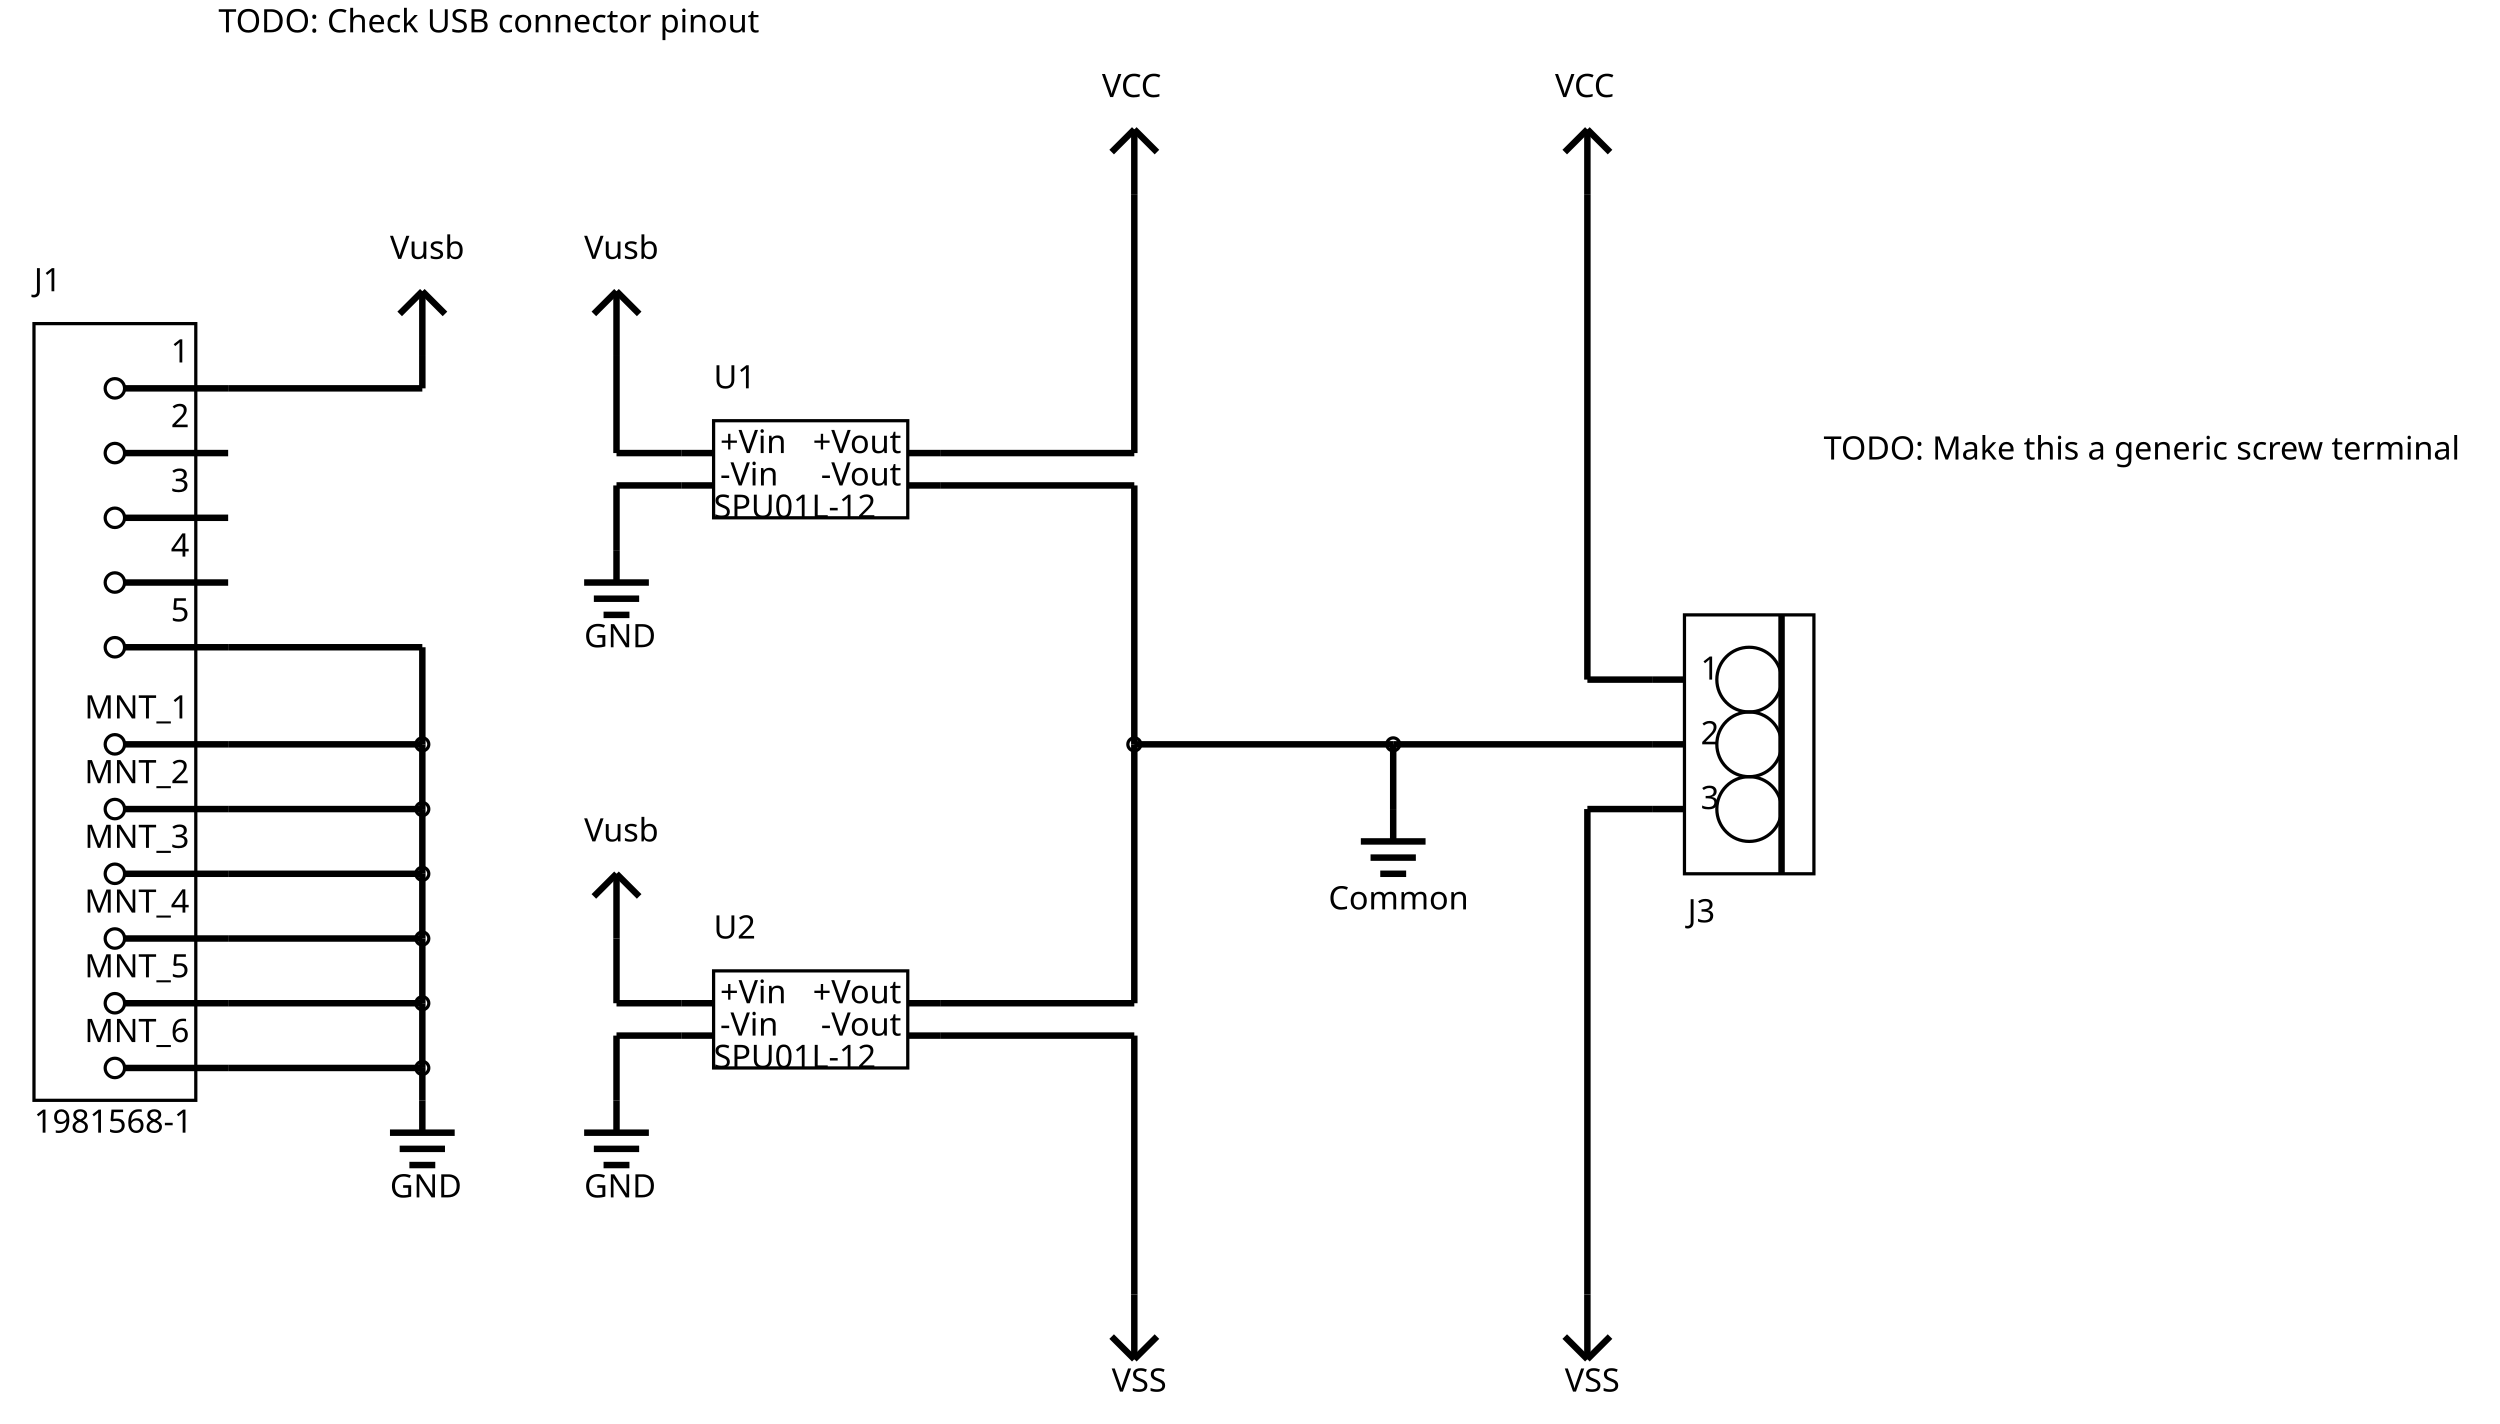
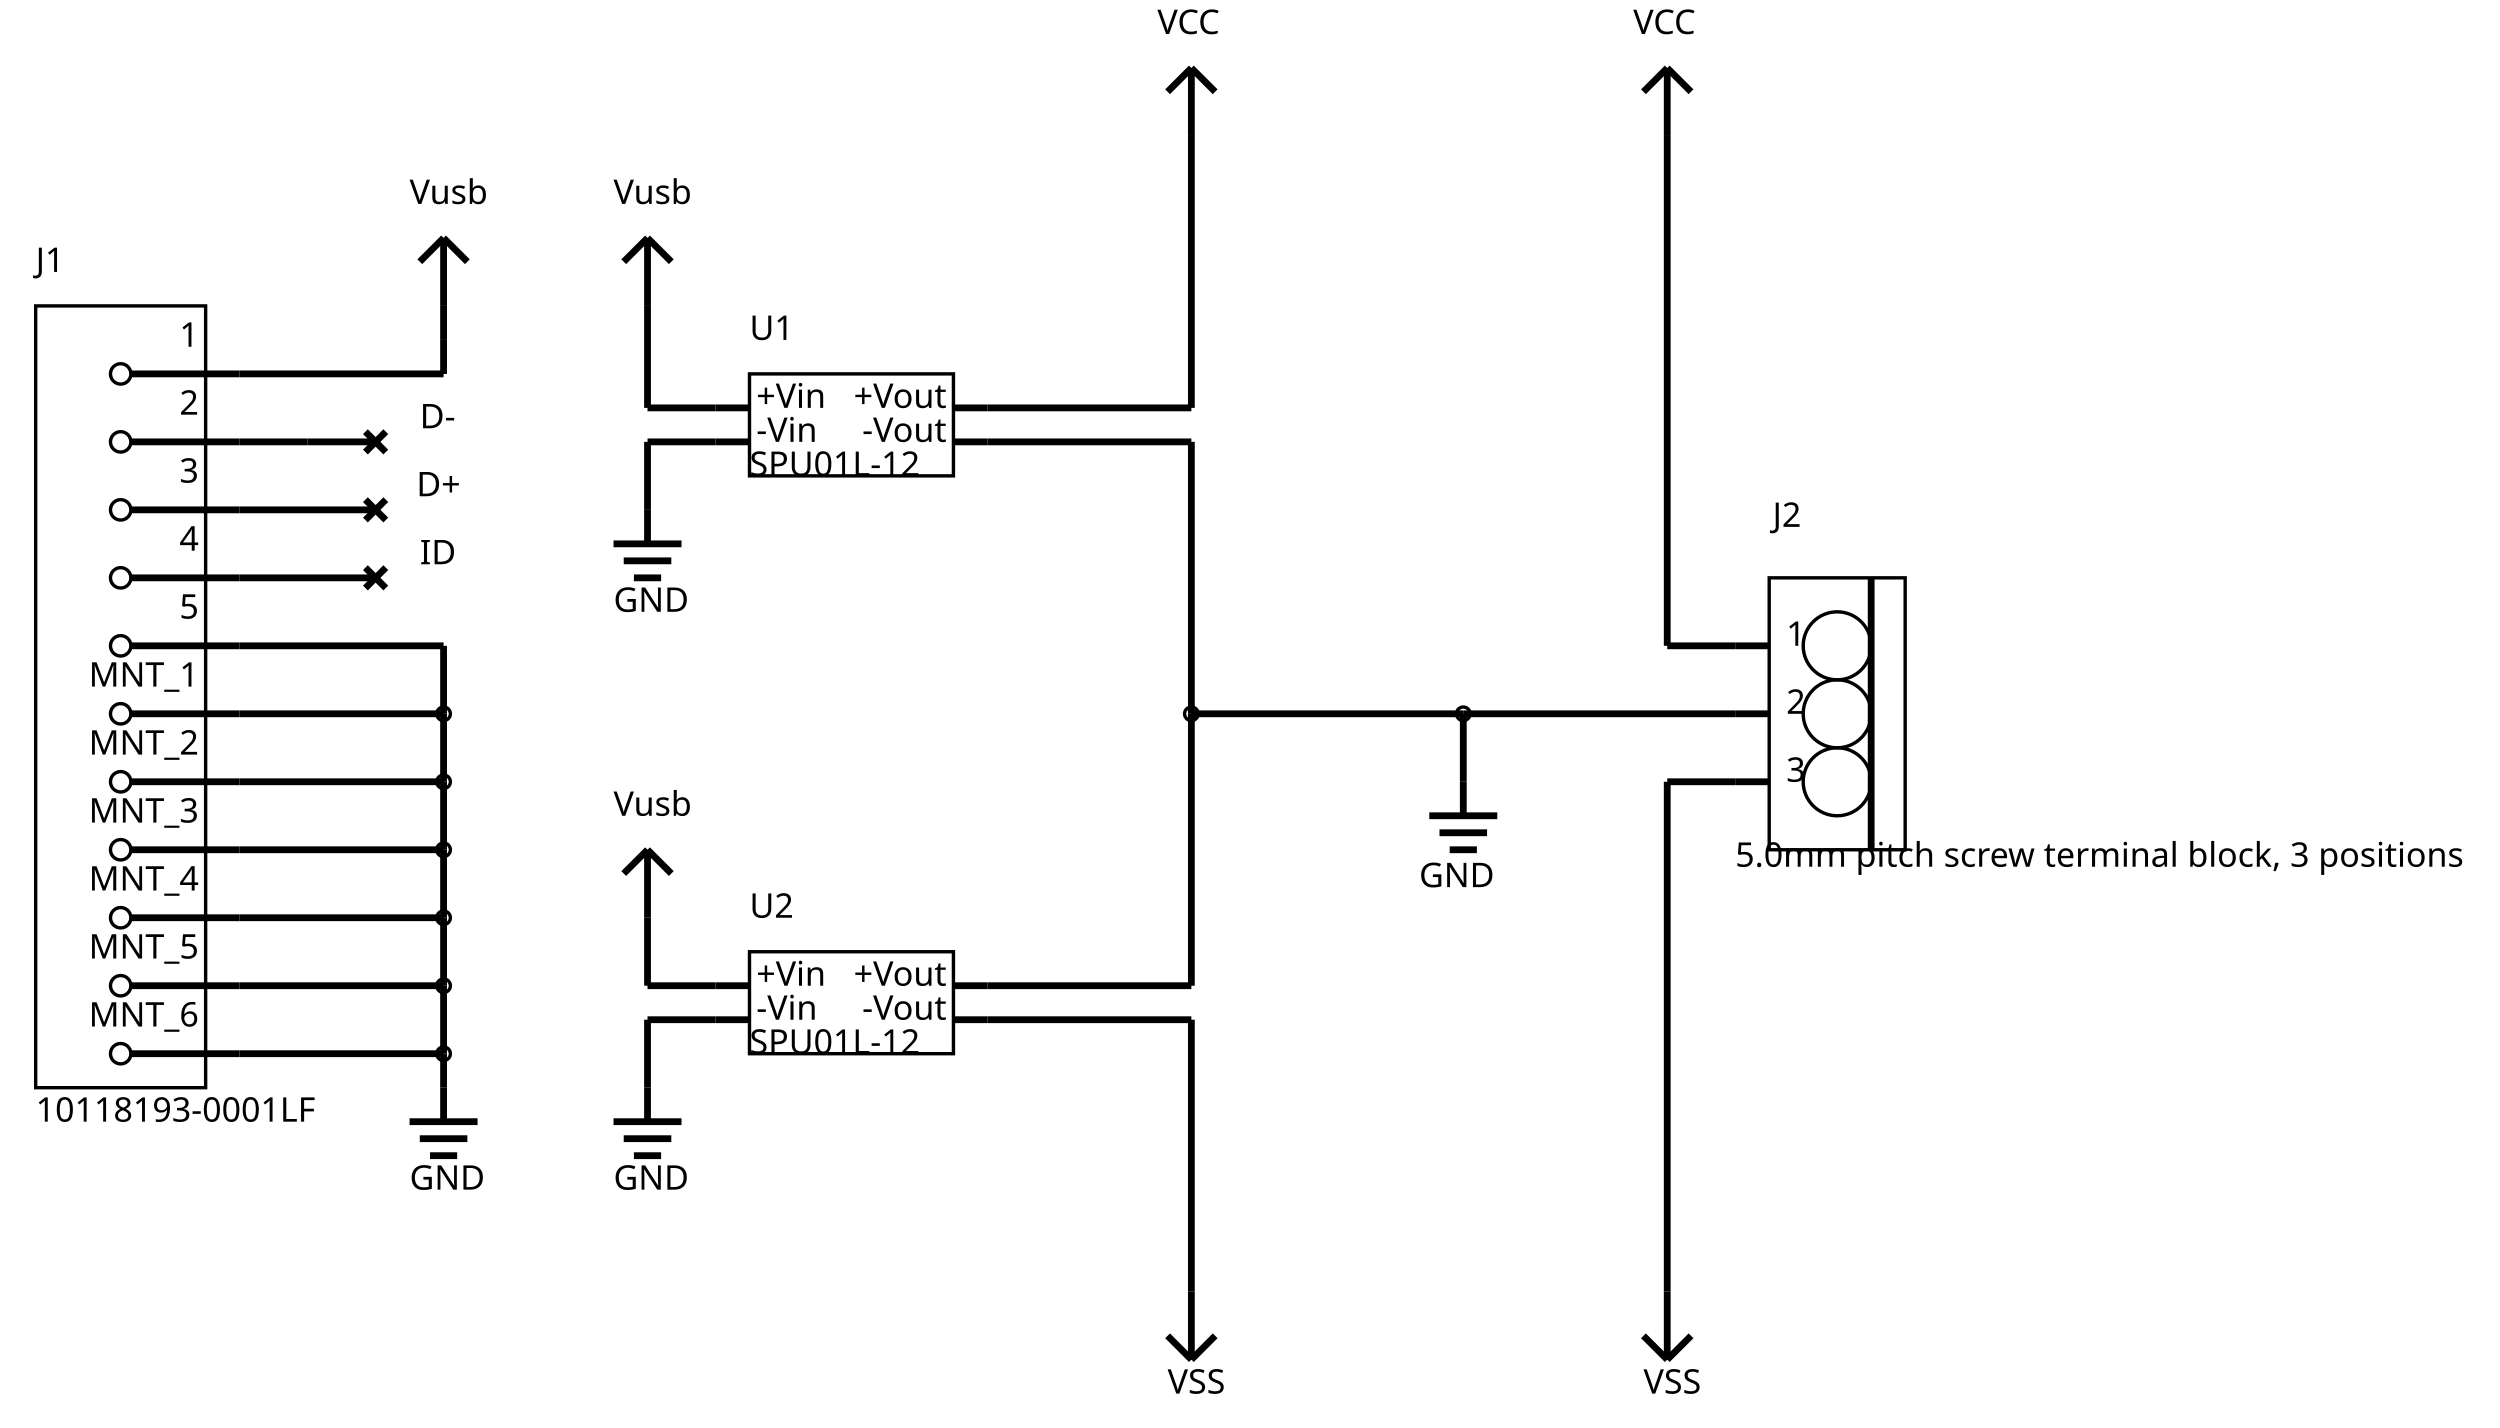
- <svg xmlns="http://www.w3.org/2000/svg" width="772.5" height="440" x="0" y="0">
-   <text x="220.5" y="120" font-size="10" font-family="sans-serif" text-anchor="start" alignment-baseline="hanging">U1</text>
-   <text x="180.5" y="370" font-size="10" font-family="sans-serif" text-anchor="start" alignment-baseline="hanging">GND</text>
-   <text x="220.5" y="160" font-size="10" font-family="sans-serif" text-anchor="start" alignment-baseline="hanging">SPU01L-12</text>
-   <text x="67.5" y="10" font-size="10" font-family="sans-serif" text-anchor="start" alignment-baseline="hanging">TODO: Check USB connector pinout</text>
-   <text x="180.5" y="80" font-size="10" font-family="sans-serif" text-anchor="start" alignment-baseline="hanging">Vusb</text>
-   <text x="120.5" y="370" font-size="10" font-family="sans-serif" text-anchor="start" alignment-baseline="hanging">GND</text>
-   <text x="220.5" y="330" font-size="10" font-family="sans-serif" text-anchor="start" alignment-baseline="hanging">SPU01L-12</text>
-   <text x="563.5" y="142" font-size="10" font-family="sans-serif" text-anchor="start" alignment-baseline="hanging">TODO: Make this a generic screw terminal</text>
-   <text x="180.5" y="260" font-size="10" font-family="sans-serif" text-anchor="start" alignment-baseline="hanging">Vusb</text>
-   <text x="521.5" y="285" font-size="10" font-family="sans-serif" text-anchor="start" alignment-baseline="hanging">J3</text>
-   <text x="480.5" y="30" font-size="10" font-family="sans-serif" text-anchor="start" alignment-baseline="hanging">VCC</text>
-   <text x="10.5" y="350" font-size="10" font-family="sans-serif" text-anchor="start" alignment-baseline="hanging">1981568-1</text>
-   <text x="410.5" y="281" font-size="10" font-family="sans-serif" text-anchor="start" alignment-baseline="hanging">Common</text>
-   <text x="220.5" y="290" font-size="10" font-family="sans-serif" text-anchor="start" alignment-baseline="hanging">U2</text>
-   <text x="120.5" y="80" font-size="10" font-family="sans-serif" text-anchor="start" alignment-baseline="hanging">Vusb</text>
-   <text x="340.5" y="30" font-size="10" font-family="sans-serif" text-anchor="start" alignment-baseline="hanging">VCC</text>
-   <text x="10.5" y="90" font-size="10" font-family="sans-serif" text-anchor="start" alignment-baseline="hanging">J1</text>
-   <text x="180.5" y="200" font-size="10" font-family="sans-serif" text-anchor="start" alignment-baseline="hanging">GND</text>
-   <text x="500.5" y="430" font-size="10" font-family="sans-serif" text-anchor="end" alignment-baseline="hanging">VSS</text>
-   <text x="360.5" y="430" font-size="10" font-family="sans-serif" text-anchor="end" alignment-baseline="hanging">VSS</text>
-   <line x1="490.5" y1="60" x2="490.5" y2="40" stroke-width="2" stroke="black" />
-   <line x1="490.5" y1="40" x2="483.5" y2="47" stroke-width="2" stroke="black" />
-   <line x1="490.5" y1="40" x2="497.5" y2="47" stroke-width="2" stroke="black" />
-   <line x1="350.5" y1="400" x2="350.5" y2="420" stroke-width="2" stroke="black" />
-   <line x1="350.5" y1="420" x2="357.5" y2="413" stroke-width="2" stroke="black" />
-   <line x1="350.5" y1="420" x2="343.5" y2="413" stroke-width="2" stroke="black" />
-   <line x1="190.5" y1="290" x2="190.5" y2="270" stroke-width="2" stroke="black" />
-   <line x1="190.5" y1="270" x2="183.5" y2="277" stroke-width="2" stroke="black" />
-   <line x1="190.5" y1="270" x2="197.5" y2="277" stroke-width="2" stroke="black" />
-   <line x1="190.5" y1="340" x2="190.5" y2="350" stroke-width="2" stroke="black" />
-   <line x1="180.5" y1="350" x2="200.5" y2="350" stroke-width="2" stroke="black" />
-   <line x1="183.5" y1="355" x2="197.5" y2="355" stroke-width="2" stroke="black" />
-   <line x1="186.5" y1="360" x2="194.5" y2="360" stroke-width="2" stroke="black" />
-   <line x1="130.5" y1="340" x2="130.5" y2="350" stroke-width="2" stroke="black" />
-   <line x1="120.5" y1="350" x2="140.5" y2="350" stroke-width="2" stroke="black" />
-   <line x1="123.5" y1="355" x2="137.5" y2="355" stroke-width="2" stroke="black" />
-   <line x1="126.5" y1="360" x2="134.5" y2="360" stroke-width="2" stroke="black" />
-   <rect width="60" height="30" x="220.5" y="130" style="stroke: #000; stroke-width: 1; fill: none;" />
-   <line x1="210.5" y1="140" x2="220.5" y2="140" stroke-width="2" stroke="black" />
-   <line x1="210.5" y1="150" x2="220.5" y2="150" stroke-width="2" stroke="black" />
-   <line x1="290.5" y1="150" x2="280.5" y2="150" stroke-width="2" stroke="black" />
-   <line x1="290.5" y1="140" x2="280.5" y2="140" stroke-width="2" stroke="black" />
-   <text x="222.5" y="140" font-size="10" font-family="sans-serif" text-anchor="start" alignment-baseline="middle">+Vin</text>
-   <text x="222.5" y="150" font-size="10" font-family="sans-serif" text-anchor="start" alignment-baseline="middle">-Vin</text>
-   <text x="278.5" y="150" font-size="10" font-family="sans-serif" text-anchor="end" alignment-baseline="middle">-Vout</text>
-   <text x="278.5" y="140" font-size="10" font-family="sans-serif" text-anchor="end" alignment-baseline="middle">+Vout</text>
-   <line x1="190.5" y1="170" x2="190.5" y2="180" stroke-width="2" stroke="black" />
-   <line x1="180.5" y1="180" x2="200.5" y2="180" stroke-width="2" stroke="black" />
-   <line x1="183.5" y1="185" x2="197.5" y2="185" stroke-width="2" stroke="black" />
-   <line x1="186.5" y1="190" x2="194.5" y2="190" stroke-width="2" stroke="black" />
-   <line x1="190.5" y1="110" x2="190.5" y2="90" stroke-width="2" stroke="black" />
-   <line x1="190.5" y1="90" x2="183.5" y2="97" stroke-width="2" stroke="black" />
-   <line x1="190.5" y1="90" x2="197.5" y2="97" stroke-width="2" stroke="black" />
-   <line x1="350.5" y1="60" x2="350.5" y2="40" stroke-width="2" stroke="black" />
-   <line x1="350.5" y1="40" x2="343.5" y2="47" stroke-width="2" stroke="black" />
-   <line x1="350.5" y1="40" x2="357.5" y2="47" stroke-width="2" stroke="black" />
-   <line x1="130.5" y1="110" x2="130.5" y2="90" stroke-width="2" stroke="black" />
-   <line x1="130.5" y1="90" x2="123.5" y2="97" stroke-width="2" stroke="black" />
-   <line x1="130.5" y1="90" x2="137.5" y2="97" stroke-width="2" stroke="black" />
-   <rect width="60" height="30" x="220.5" y="300" style="stroke: #000; stroke-width: 1; fill: none;" />
-   <line x1="210.5" y1="310" x2="220.5" y2="310" stroke-width="2" stroke="black" />
-   <line x1="210.5" y1="320" x2="220.5" y2="320" stroke-width="2" stroke="black" />
-   <line x1="290.5" y1="320" x2="280.5" y2="320" stroke-width="2" stroke="black" />
-   <line x1="290.5" y1="310" x2="280.5" y2="310" stroke-width="2" stroke="black" />
-   <text x="222.5" y="310" font-size="10" font-family="sans-serif" text-anchor="start" alignment-baseline="middle">+Vin</text>
-   <text x="222.5" y="320" font-size="10" font-family="sans-serif" text-anchor="start" alignment-baseline="middle">-Vin</text>
-   <text x="278.5" y="320" font-size="10" font-family="sans-serif" text-anchor="end" alignment-baseline="middle">-Vout</text>
-   <text x="278.5" y="310" font-size="10" font-family="sans-serif" text-anchor="end" alignment-baseline="middle">+Vout</text>
-   <circle cx="540.5" cy="250" r="10" style="stroke: #000; stroke-width: 1; fill: none;" />
-   <rect width="40" height="80" x="520.5" y="190" style="stroke: #000; stroke-width: 1; fill: none;" />
-   <line x1="550.5" y1="190" x2="550.5" y2="270" stroke-width="2" stroke="black" />
+ <svg xmlns="http://www.w3.org/2000/svg" width="735.5" height="420" x="0" y="0">
+   <text x="521.5" y="155" font-size="10" font-family="sans-serif" text-anchor="start" alignment-baseline="hanging">J2</text>
+   <text x="220.5" y="270" font-size="10" font-family="sans-serif" text-anchor="start" alignment-baseline="hanging">U2</text>
+   <text x="180.5" y="240" font-size="10" font-family="sans-serif" text-anchor="start" alignment-baseline="hanging">Vusb</text>
+   <text x="120.5" y="60" font-size="10" font-family="sans-serif" text-anchor="start" alignment-baseline="hanging">Vusb</text>
+   <text x="123.5" y="126" font-size="10" font-family="sans-serif" text-anchor="start" alignment-baseline="hanging">D-</text>
+   <text x="417.5" y="261" font-size="10" font-family="sans-serif" text-anchor="start" alignment-baseline="hanging">GND</text>
+   <text x="123.5" y="166" font-size="10" font-family="sans-serif" text-anchor="start" alignment-baseline="hanging">ID</text>
+   <text x="500.5" y="410" font-size="10" font-family="sans-serif" text-anchor="end" alignment-baseline="hanging">VSS</text>
+   <text x="122.5" y="146" font-size="10" font-family="sans-serif" text-anchor="start" alignment-baseline="hanging">D+</text>
+   <text x="10.5" y="330" font-size="10" font-family="sans-serif" text-anchor="start" alignment-baseline="hanging">10118193-0001LF</text>
+   <text x="220.5" y="310" font-size="10" font-family="sans-serif" text-anchor="start" alignment-baseline="hanging">SPU01L-12</text>
+   <text x="220.5" y="100" font-size="10" font-family="sans-serif" text-anchor="start" alignment-baseline="hanging">U1</text>
+   <text x="120.5" y="350" font-size="10" font-family="sans-serif" text-anchor="start" alignment-baseline="hanging">GND</text>
+   <text x="180.5" y="350" font-size="10" font-family="sans-serif" text-anchor="start" alignment-baseline="hanging">GND</text>
+   <text x="340.5" y="10" font-size="10" font-family="sans-serif" text-anchor="start" alignment-baseline="hanging">VCC</text>
+   <text x="180.5" y="180" font-size="10" font-family="sans-serif" text-anchor="start" alignment-baseline="hanging">GND</text>
+   <text x="360.5" y="410" font-size="10" font-family="sans-serif" text-anchor="end" alignment-baseline="hanging">VSS</text>
+   <text x="510.5" y="255" font-size="10" font-family="sans-serif" text-anchor="start" alignment-baseline="hanging">5.0mm pitch screw terminal block, 3 positions</text>
+   <text x="180.5" y="60" font-size="10" font-family="sans-serif" text-anchor="start" alignment-baseline="hanging">Vusb</text>
+   <text x="480.5" y="10" font-size="10" font-family="sans-serif" text-anchor="start" alignment-baseline="hanging">VCC</text>
+   <text x="220.5" y="140" font-size="10" font-family="sans-serif" text-anchor="start" alignment-baseline="hanging">SPU01L-12</text>
+   <text x="10.5" y="80" font-size="10" font-family="sans-serif" text-anchor="start" alignment-baseline="hanging">J1</text>
+   <line x1="107.5" y1="147" x2="113.5" y2="153" stroke-width="2" stroke="black" />
+   <line x1="107.5" y1="153" x2="113.5" y2="147" stroke-width="2" stroke="black" />
+   <rect width="60" height="30" x="220.5" y="280" style="stroke: #000; stroke-width: 1; fill: none;" />
+   <line x1="210.5" y1="290" x2="220.5" y2="290" stroke-width="2" stroke="black" />
+   <line x1="210.5" y1="300" x2="220.5" y2="300" stroke-width="2" stroke="black" />
+   <line x1="290.5" y1="300" x2="280.5" y2="300" stroke-width="2" stroke="black" />
+   <line x1="290.5" y1="290" x2="280.5" y2="290" stroke-width="2" stroke="black" />
+   <text x="222.5" y="290" font-size="10" font-family="sans-serif" text-anchor="start" alignment-baseline="middle">+Vin</text>
+   <text x="222.5" y="300" font-size="10" font-family="sans-serif" text-anchor="start" alignment-baseline="middle">-Vin</text>
+   <text x="278.5" y="300" font-size="10" font-family="sans-serif" text-anchor="end" alignment-baseline="middle">-Vout</text>
+   <text x="278.5" y="290" font-size="10" font-family="sans-serif" text-anchor="end" alignment-baseline="middle">+Vout</text>
+   <line x1="490.5" y1="40" x2="490.5" y2="20" stroke-width="2" stroke="black" />
+   <line x1="490.5" y1="20" x2="483.5" y2="27" stroke-width="2" stroke="black" />
+   <line x1="490.5" y1="20" x2="497.5" y2="27" stroke-width="2" stroke="black" />
+   <line x1="107.5" y1="127" x2="113.5" y2="133" stroke-width="2" stroke="black" />
+   <line x1="107.5" y1="133" x2="113.5" y2="127" stroke-width="2" stroke="black" />
+   <line x1="130.5" y1="320" x2="130.5" y2="330" stroke-width="2" stroke="black" />
+   <line x1="120.5" y1="330" x2="140.5" y2="330" stroke-width="2" stroke="black" />
+   <line x1="123.5" y1="335" x2="137.5" y2="335" stroke-width="2" stroke="black" />
+   <line x1="126.5" y1="340" x2="134.5" y2="340" stroke-width="2" stroke="black" />
+   <line x1="190.5" y1="270" x2="190.5" y2="250" stroke-width="2" stroke="black" />
+   <line x1="190.5" y1="250" x2="183.5" y2="257" stroke-width="2" stroke="black" />
+   <line x1="190.5" y1="250" x2="197.5" y2="257" stroke-width="2" stroke="black" />
+   <rect width="60" height="30" x="220.5" y="110" style="stroke: #000; stroke-width: 1; fill: none;" />
+   <line x1="210.5" y1="120" x2="220.5" y2="120" stroke-width="2" stroke="black" />
+   <line x1="210.5" y1="130" x2="220.5" y2="130" stroke-width="2" stroke="black" />
+   <line x1="290.5" y1="130" x2="280.5" y2="130" stroke-width="2" stroke="black" />
+   <line x1="290.5" y1="120" x2="280.5" y2="120" stroke-width="2" stroke="black" />
+   <text x="222.5" y="120" font-size="10" font-family="sans-serif" text-anchor="start" alignment-baseline="middle">+Vin</text>
+   <text x="222.5" y="130" font-size="10" font-family="sans-serif" text-anchor="start" alignment-baseline="middle">-Vin</text>
+   <text x="278.5" y="130" font-size="10" font-family="sans-serif" text-anchor="end" alignment-baseline="middle">-Vout</text>
+   <text x="278.5" y="120" font-size="10" font-family="sans-serif" text-anchor="end" alignment-baseline="middle">+Vout</text>
+   <line x1="190.5" y1="320" x2="190.5" y2="330" stroke-width="2" stroke="black" />
+   <line x1="180.5" y1="330" x2="200.5" y2="330" stroke-width="2" stroke="black" />
+   <line x1="183.5" y1="335" x2="197.5" y2="335" stroke-width="2" stroke="black" />
+   <line x1="186.5" y1="340" x2="194.5" y2="340" stroke-width="2" stroke="black" />
+   <circle cx="540.5" cy="230" r="10" style="stroke: #000; stroke-width: 1; fill: none;" />
+   <rect width="40" height="80" x="520.5" y="170" style="stroke: #000; stroke-width: 1; fill: none;" />
+   <line x1="550.5" y1="170" x2="550.5" y2="250" stroke-width="2" stroke="black" />
+   <circle cx="540.5" cy="190" r="10" style="stroke: #000; stroke-width: 1; fill: none;" />
  <circle cx="540.5" cy="210" r="10" style="stroke: #000; stroke-width: 1; fill: none;" />
-   <circle cx="540.5" cy="230" r="10" style="stroke: #000; stroke-width: 1; fill: none;" />
+   <line x1="510.5" y1="190" x2="520.5" y2="190" stroke-width="2" stroke="black" />
+   <text x="525.5" y="190" font-size="10" font-family="sans-serif" text-anchor="start" alignment-baseline="middle">1</text>
  <line x1="510.5" y1="210" x2="520.5" y2="210" stroke-width="2" stroke="black" />
-   <text x="525.5" y="210" font-size="10" font-family="sans-serif" text-anchor="start" alignment-baseline="middle">1</text>
+   <text x="525.5" y="210" font-size="10" font-family="sans-serif" text-anchor="start" alignment-baseline="middle">2</text>
  <line x1="510.5" y1="230" x2="520.5" y2="230" stroke-width="2" stroke="black" />
-   <text x="525.5" y="230" font-size="10" font-family="sans-serif" text-anchor="start" alignment-baseline="middle">2</text>
-   <line x1="510.5" y1="250" x2="520.5" y2="250" stroke-width="2" stroke="black" />
-   <text x="525.5" y="250" font-size="10" font-family="sans-serif" text-anchor="start" alignment-baseline="middle">3</text>
-   <rect width="50" height="240" x="10.5" y="100" style="stroke: #000; stroke-width: 1; fill: none;" />
-   <circle cx="35.5" cy="120" r="3" style="stroke: #000; stroke-width: 1; fill: none;" />
-   <line x1="38.5" y1="120" x2="60.5" y2="120" stroke-width="2" stroke="black" />
-   <circle cx="35.5" cy="140" r="3" style="stroke: #000; stroke-width: 1; fill: none;" />
-   <line x1="38.5" y1="140" x2="60.5" y2="140" stroke-width="2" stroke="black" />
-   <circle cx="35.5" cy="160" r="3" style="stroke: #000; stroke-width: 1; fill: none;" />
-   <line x1="38.5" y1="160" x2="60.5" y2="160" stroke-width="2" stroke="black" />
-   <circle cx="35.5" cy="180" r="3" style="stroke: #000; stroke-width: 1; fill: none;" />
-   <line x1="38.5" y1="180" x2="60.5" y2="180" stroke-width="2" stroke="black" />
-   <circle cx="35.5" cy="200" r="3" style="stroke: #000; stroke-width: 1; fill: none;" />
-   <line x1="38.5" y1="200" x2="60.5" y2="200" stroke-width="2" stroke="black" />
+   <text x="525.5" y="230" font-size="10" font-family="sans-serif" text-anchor="start" alignment-baseline="middle">3</text>
+   <line x1="190.5" y1="150" x2="190.5" y2="160" stroke-width="2" stroke="black" />
+   <line x1="180.5" y1="160" x2="200.5" y2="160" stroke-width="2" stroke="black" />
+   <line x1="183.5" y1="165" x2="197.5" y2="165" stroke-width="2" stroke="black" />
+   <line x1="186.5" y1="170" x2="194.5" y2="170" stroke-width="2" stroke="black" />
+   <line x1="190.5" y1="90" x2="190.5" y2="70" stroke-width="2" stroke="black" />
+   <line x1="190.5" y1="70" x2="183.5" y2="77" stroke-width="2" stroke="black" />
+   <line x1="190.5" y1="70" x2="197.5" y2="77" stroke-width="2" stroke="black" />
+   <line x1="350.5" y1="40" x2="350.5" y2="20" stroke-width="2" stroke="black" />
+   <line x1="350.5" y1="20" x2="343.5" y2="27" stroke-width="2" stroke="black" />
+   <line x1="350.5" y1="20" x2="357.5" y2="27" stroke-width="2" stroke="black" />
+   <line x1="130.5" y1="90" x2="130.5" y2="70" stroke-width="2" stroke="black" />
+   <line x1="130.5" y1="70" x2="123.5" y2="77" stroke-width="2" stroke="black" />
+   <line x1="130.5" y1="70" x2="137.5" y2="77" stroke-width="2" stroke="black" />
+   <line x1="490.5" y1="380" x2="490.5" y2="400" stroke-width="2" stroke="black" />
+   <line x1="490.5" y1="400" x2="497.5" y2="393" stroke-width="2" stroke="black" />
+   <line x1="490.5" y1="400" x2="483.5" y2="393" stroke-width="2" stroke="black" />
+   <rect width="50" height="230" x="10.5" y="90" style="stroke: #000; stroke-width: 1; fill: none;" />
+   <circle cx="35.5" cy="110" r="3" style="stroke: #000; stroke-width: 1; fill: none;" />
+   <line x1="38.5" y1="110" x2="60.5" y2="110" stroke-width="2" stroke="black" />
+   <circle cx="35.5" cy="130" r="3" style="stroke: #000; stroke-width: 1; fill: none;" />
+   <line x1="38.5" y1="130" x2="60.5" y2="130" stroke-width="2" stroke="black" />
+   <circle cx="35.5" cy="150" r="3" style="stroke: #000; stroke-width: 1; fill: none;" />
+   <line x1="38.5" y1="150" x2="60.5" y2="150" stroke-width="2" stroke="black" />
+   <circle cx="35.5" cy="170" r="3" style="stroke: #000; stroke-width: 1; fill: none;" />
+   <line x1="38.5" y1="170" x2="60.5" y2="170" stroke-width="2" stroke="black" />
+   <circle cx="35.5" cy="190" r="3" style="stroke: #000; stroke-width: 1; fill: none;" />
+   <line x1="38.5" y1="190" x2="60.5" y2="190" stroke-width="2" stroke="black" />
+   <circle cx="35.5" cy="210" r="3" style="stroke: #000; stroke-width: 1; fill: none;" />
+   <line x1="38.5" y1="210" x2="60.5" y2="210" stroke-width="2" stroke="black" />
  <circle cx="35.5" cy="230" r="3" style="stroke: #000; stroke-width: 1; fill: none;" />
  <line x1="38.5" y1="230" x2="60.5" y2="230" stroke-width="2" stroke="black" />
  <circle cx="35.5" cy="250" r="3" style="stroke: #000; stroke-width: 1; fill: none;" />
  <line x1="38.5" y1="250" x2="60.5" y2="250" stroke-width="2" stroke="black" />
  <circle cx="35.5" cy="270" r="3" style="stroke: #000; stroke-width: 1; fill: none;" />
  <line x1="38.5" y1="270" x2="60.5" y2="270" stroke-width="2" stroke="black" />
  <circle cx="35.5" cy="290" r="3" style="stroke: #000; stroke-width: 1; fill: none;" />
  <line x1="38.5" y1="290" x2="60.5" y2="290" stroke-width="2" stroke="black" />
  <circle cx="35.5" cy="310" r="3" style="stroke: #000; stroke-width: 1; fill: none;" />
  <line x1="38.5" y1="310" x2="60.5" y2="310" stroke-width="2" stroke="black" />
-   <circle cx="35.5" cy="330" r="3" style="stroke: #000; stroke-width: 1; fill: none;" />
-   <line x1="38.5" y1="330" x2="60.5" y2="330" stroke-width="2" stroke="black" />
-   <line x1="70.5" y1="120" x2="60.5" y2="120" stroke-width="2" stroke="black" />
-   <text x="58.5" y="112" font-size="10" font-family="sans-serif" text-anchor="end" alignment-baseline="middle">1</text>
-   <line x1="70.5" y1="140" x2="60.5" y2="140" stroke-width="2" stroke="black" />
-   <text x="58.5" y="132" font-size="10" font-family="sans-serif" text-anchor="end" alignment-baseline="middle">2</text>
-   <line x1="70.5" y1="160" x2="60.5" y2="160" stroke-width="2" stroke="black" />
-   <text x="58.5" y="152" font-size="10" font-family="sans-serif" text-anchor="end" alignment-baseline="middle">3</text>
-   <line x1="70.5" y1="180" x2="60.5" y2="180" stroke-width="2" stroke="black" />
-   <text x="58.5" y="172" font-size="10" font-family="sans-serif" text-anchor="end" alignment-baseline="middle">4</text>
-   <line x1="70.5" y1="200" x2="60.5" y2="200" stroke-width="2" stroke="black" />
-   <text x="58.5" y="192" font-size="10" font-family="sans-serif" text-anchor="end" alignment-baseline="middle">5</text>
+   <line x1="70.5" y1="110" x2="60.5" y2="110" stroke-width="2" stroke="black" />
+   <text x="58.5" y="102" font-size="10" font-family="sans-serif" text-anchor="end" alignment-baseline="middle">1</text>
+   <line x1="70.5" y1="130" x2="60.5" y2="130" stroke-width="2" stroke="black" />
+   <text x="58.5" y="122" font-size="10" font-family="sans-serif" text-anchor="end" alignment-baseline="middle">2</text>
+   <line x1="70.5" y1="150" x2="60.5" y2="150" stroke-width="2" stroke="black" />
+   <text x="58.5" y="142" font-size="10" font-family="sans-serif" text-anchor="end" alignment-baseline="middle">3</text>
+   <line x1="70.5" y1="170" x2="60.5" y2="170" stroke-width="2" stroke="black" />
+   <text x="58.5" y="162" font-size="10" font-family="sans-serif" text-anchor="end" alignment-baseline="middle">4</text>
+   <line x1="70.5" y1="190" x2="60.5" y2="190" stroke-width="2" stroke="black" />
+   <text x="58.5" y="182" font-size="10" font-family="sans-serif" text-anchor="end" alignment-baseline="middle">5</text>
+   <line x1="70.5" y1="210" x2="60.5" y2="210" stroke-width="2" stroke="black" />
+   <text x="58.5" y="202" font-size="10" font-family="sans-serif" text-anchor="end" alignment-baseline="middle">MNT_1</text>
  <line x1="70.5" y1="230" x2="60.5" y2="230" stroke-width="2" stroke="black" />
-   <text x="58.5" y="222" font-size="10" font-family="sans-serif" text-anchor="end" alignment-baseline="middle">MNT_1</text>
+   <text x="58.5" y="222" font-size="10" font-family="sans-serif" text-anchor="end" alignment-baseline="middle">MNT_2</text>
  <line x1="70.5" y1="250" x2="60.5" y2="250" stroke-width="2" stroke="black" />
-   <text x="58.5" y="242" font-size="10" font-family="sans-serif" text-anchor="end" alignment-baseline="middle">MNT_2</text>
+   <text x="58.5" y="242" font-size="10" font-family="sans-serif" text-anchor="end" alignment-baseline="middle">MNT_3</text>
  <line x1="70.5" y1="270" x2="60.5" y2="270" stroke-width="2" stroke="black" />
-   <text x="58.5" y="262" font-size="10" font-family="sans-serif" text-anchor="end" alignment-baseline="middle">MNT_3</text>
+   <text x="58.5" y="262" font-size="10" font-family="sans-serif" text-anchor="end" alignment-baseline="middle">MNT_4</text>
  <line x1="70.5" y1="290" x2="60.5" y2="290" stroke-width="2" stroke="black" />
-   <text x="58.5" y="282" font-size="10" font-family="sans-serif" text-anchor="end" alignment-baseline="middle">MNT_4</text>
+   <text x="58.5" y="282" font-size="10" font-family="sans-serif" text-anchor="end" alignment-baseline="middle">MNT_5</text>
  <line x1="70.5" y1="310" x2="60.5" y2="310" stroke-width="2" stroke="black" />
-   <text x="58.5" y="302" font-size="10" font-family="sans-serif" text-anchor="end" alignment-baseline="middle">MNT_5</text>
-   <line x1="70.5" y1="330" x2="60.5" y2="330" stroke-width="2" stroke="black" />
-   <text x="58.5" y="322" font-size="10" font-family="sans-serif" text-anchor="end" alignment-baseline="middle">MNT_6</text>
-   <line x1="490.5" y1="400" x2="490.5" y2="420" stroke-width="2" stroke="black" />
-   <line x1="490.5" y1="420" x2="497.5" y2="413" stroke-width="2" stroke="black" />
-   <line x1="490.5" y1="420" x2="483.5" y2="413" stroke-width="2" stroke="black" />
-   <line x1="430.5" y1="250" x2="430.5" y2="260" stroke-width="2" stroke="black" />
-   <line x1="420.5" y1="260" x2="440.5" y2="260" stroke-width="2" stroke="black" />
-   <line x1="423.5" y1="265" x2="437.5" y2="265" stroke-width="2" stroke="black" />
-   <line x1="426.5" y1="270" x2="434.5" y2="270" stroke-width="2" stroke="black" />
+   <text x="58.5" y="302" font-size="10" font-family="sans-serif" text-anchor="end" alignment-baseline="middle">MNT_6</text>
+   <line x1="350.5" y1="380" x2="350.5" y2="400" stroke-width="2" stroke="black" />
+   <line x1="350.5" y1="400" x2="357.5" y2="393" stroke-width="2" stroke="black" />
+   <line x1="350.5" y1="400" x2="343.5" y2="393" stroke-width="2" stroke="black" />
+   <line x1="107.5" y1="167" x2="113.5" y2="173" stroke-width="2" stroke="black" />
+   <line x1="107.5" y1="173" x2="113.5" y2="167" stroke-width="2" stroke="black" />
+   <line x1="430.5" y1="230" x2="430.5" y2="240" stroke-width="2" stroke="black" />
+   <line x1="420.5" y1="240" x2="440.5" y2="240" stroke-width="2" stroke="black" />
+   <line x1="423.5" y1="245" x2="437.5" y2="245" stroke-width="2" stroke="black" />
+   <line x1="426.5" y1="250" x2="434.5" y2="250" stroke-width="2" stroke="black" />
+   <circle cx="130.5" cy="250" r="2" style="stroke: #000; stroke-width: 1; fill: none;" />
+   <circle cx="350.5" cy="210" r="2" style="stroke: #000; stroke-width: 1; fill: none;" />
  <circle cx="130.5" cy="230" r="2" style="stroke: #000; stroke-width: 1; fill: none;" />
-   <circle cx="430.5" cy="230" r="2" style="stroke: #000; stroke-width: 1; fill: none;" />
-   <circle cx="350.5" cy="230" r="2" style="stroke: #000; stroke-width: 1; fill: none;" />
-   <circle cx="130.5" cy="250" r="2" style="stroke: #000; stroke-width: 1; fill: none;" />
+   <circle cx="130.5" cy="210" r="2" style="stroke: #000; stroke-width: 1; fill: none;" />
+   <circle cx="130.5" cy="290" r="2" style="stroke: #000; stroke-width: 1; fill: none;" />
  <circle cx="130.5" cy="270" r="2" style="stroke: #000; stroke-width: 1; fill: none;" />
  <circle cx="130.5" cy="310" r="2" style="stroke: #000; stroke-width: 1; fill: none;" />
-   <circle cx="130.5" cy="330" r="2" style="stroke: #000; stroke-width: 1; fill: none;" />
-   <circle cx="130.5" cy="290" r="2" style="stroke: #000; stroke-width: 1; fill: none;" />
-   <line x1="510.5" y1="230" x2="430.5" y2="230" stroke-width="2" stroke="black" />
-   <line x1="350.5" y1="230" x2="350.5" y2="310" stroke-width="2" stroke="black" />
-   <line x1="350.5" y1="230" x2="430.5" y2="230" stroke-width="2" stroke="black" />
-   <line x1="350.5" y1="320" x2="350.5" y2="400" stroke-width="2" stroke="black" />
-   <line x1="130.5" y1="250" x2="130.5" y2="230" stroke-width="2" stroke="black" />
-   <line x1="350.5" y1="140" x2="290.5" y2="140" stroke-width="2" stroke="black" />
-   <line x1="190.5" y1="170" x2="190.5" y2="150" stroke-width="2" stroke="black" />
-   <line x1="130.5" y1="200" x2="70.5" y2="200" stroke-width="2" stroke="black" />
-   <line x1="130.5" y1="200" x2="130.5" y2="230" stroke-width="2" stroke="black" />
-   <line x1="190.5" y1="320" x2="190.5" y2="340" stroke-width="2" stroke="black" />
-   <line x1="70.5" y1="230" x2="130.5" y2="230" stroke-width="2" stroke="black" />
-   <line x1="130.5" y1="120" x2="70.5" y2="120" stroke-width="2" stroke="black" />
-   <line x1="130.5" y1="120" x2="130.5" y2="110" stroke-width="2" stroke="black" />
-   <line x1="210.5" y1="320" x2="190.5" y2="320" stroke-width="2" stroke="black" />
+   <circle cx="430.5" cy="210" r="2" style="stroke: #000; stroke-width: 1; fill: none;" />
+   <line x1="190.5" y1="300" x2="190.5" y2="320" stroke-width="2" stroke="black" />
+   <line x1="190.5" y1="270" x2="190.5" y2="290" stroke-width="2" stroke="black" />
+   <line x1="350.5" y1="210" x2="350.5" y2="130" stroke-width="2" stroke="black" />
+   <line x1="130.5" y1="100" x2="130.5" y2="90" stroke-width="2" stroke="black" />
+   <line x1="130.5" y1="230" x2="130.5" y2="250" stroke-width="2" stroke="black" />
+   <line x1="130.5" y1="230" x2="70.5" y2="230" stroke-width="2" stroke="black" />
+   <line x1="130.5" y1="210" x2="130.5" y2="230" stroke-width="2" stroke="black" />
+   <line x1="130.5" y1="290" x2="70.5" y2="290" stroke-width="2" stroke="black" />
+   <line x1="290.5" y1="130" x2="350.5" y2="130" stroke-width="2" stroke="black" />
+   <line x1="190.5" y1="90" x2="190.5" y2="120" stroke-width="2" stroke="black" />
+   <line x1="110.5" y1="170" x2="70.5" y2="170" stroke-width="2" stroke="black" />
+   <line x1="70.5" y1="210" x2="130.5" y2="210" stroke-width="2" stroke="black" />
+   <line x1="130.5" y1="190" x2="70.5" y2="190" stroke-width="2" stroke="black" />
+   <line x1="130.5" y1="190" x2="130.5" y2="210" stroke-width="2" stroke="black" />
+   <line x1="70.5" y1="130" x2="90.5" y2="130" stroke-width="2" stroke="black" />
+   <line x1="70.5" y1="250" x2="130.5" y2="250" stroke-width="2" stroke="black" />
+   <line x1="350.5" y1="120" x2="350.5" y2="40" stroke-width="2" stroke="black" />
+   <line x1="350.5" y1="120" x2="290.5" y2="120" stroke-width="2" stroke="black" />
+   <line x1="350.5" y1="300" x2="290.5" y2="300" stroke-width="2" stroke="black" />
+   <line x1="210.5" y1="290" x2="190.5" y2="290" stroke-width="2" stroke="black" />
+   <line x1="70.5" y1="150" x2="110.5" y2="150" stroke-width="2" stroke="black" />
  <line x1="130.5" y1="270" x2="130.5" y2="250" stroke-width="2" stroke="black" />
-   <line x1="350.5" y1="60" x2="350.5" y2="140" stroke-width="2" stroke="black" />
-   <line x1="190.5" y1="310" x2="190.5" y2="290" stroke-width="2" stroke="black" />
-   <line x1="430.5" y1="250" x2="430.5" y2="230" stroke-width="2" stroke="black" />
-   <line x1="290.5" y1="320" x2="350.5" y2="320" stroke-width="2" stroke="black" />
-   <line x1="490.5" y1="210" x2="510.5" y2="210" stroke-width="2" stroke="black" />
-   <line x1="290.5" y1="310" x2="350.5" y2="310" stroke-width="2" stroke="black" />
-   <line x1="190.5" y1="140" x2="210.5" y2="140" stroke-width="2" stroke="black" />
-   <line x1="190.5" y1="140" x2="190.5" y2="110" stroke-width="2" stroke="black" />
-   <line x1="490.5" y1="60" x2="490.5" y2="210" stroke-width="2" stroke="black" />
-   <line x1="70.5" y1="270" x2="130.5" y2="270" stroke-width="2" stroke="black" />
-   <line x1="350.5" y1="150" x2="350.5" y2="230" stroke-width="2" stroke="black" />
-   <line x1="350.5" y1="150" x2="290.5" y2="150" stroke-width="2" stroke="black" />
-   <line x1="70.5" y1="250" x2="130.5" y2="250" stroke-width="2" stroke="black" />
-   <line x1="510.5" y1="250" x2="490.5" y2="250" stroke-width="2" stroke="black" />
-   <line x1="70.5" y1="310" x2="130.5" y2="310" stroke-width="2" stroke="black" />
-   <line x1="490.5" y1="400" x2="490.5" y2="250" stroke-width="2" stroke="black" />
-   <line x1="210.5" y1="150" x2="190.5" y2="150" stroke-width="2" stroke="black" />
-   <line x1="130.5" y1="330" x2="130.5" y2="340" stroke-width="2" stroke="black" />
-   <line x1="130.5" y1="330" x2="130.5" y2="310" stroke-width="2" stroke="black" />
-   <line x1="130.5" y1="330" x2="70.5" y2="330" stroke-width="2" stroke="black" />
-   <line x1="210.5" y1="310" x2="190.5" y2="310" stroke-width="2" stroke="black" />
-   <line x1="130.5" y1="290" x2="130.5" y2="270" stroke-width="2" stroke="black" />
-   <line x1="130.5" y1="290" x2="70.5" y2="290" stroke-width="2" stroke="black" />
-   <line x1="130.5" y1="290" x2="130.5" y2="310" stroke-width="2" stroke="black" />
+   <line x1="130.5" y1="270" x2="130.5" y2="290" stroke-width="2" stroke="black" />
+   <line x1="130.5" y1="270" x2="70.5" y2="270" stroke-width="2" stroke="black" />
+   <line x1="210.5" y1="300" x2="190.5" y2="300" stroke-width="2" stroke="black" />
+   <line x1="350.5" y1="380" x2="350.5" y2="300" stroke-width="2" stroke="black" />
+   <line x1="190.5" y1="130" x2="190.5" y2="150" stroke-width="2" stroke="black" />
+   <line x1="510.5" y1="230" x2="490.5" y2="230" stroke-width="2" stroke="black" />
+   <line x1="490.5" y1="190" x2="510.5" y2="190" stroke-width="2" stroke="black" />
+   <line x1="210.5" y1="120" x2="190.5" y2="120" stroke-width="2" stroke="black" />
+   <line x1="110.5" y1="130" x2="90.5" y2="130" stroke-width="2" stroke="black" />
+   <line x1="350.5" y1="290" x2="350.5" y2="210" stroke-width="2" stroke="black" />
+   <line x1="350.5" y1="290" x2="290.5" y2="290" stroke-width="2" stroke="black" />
+   <line x1="490.5" y1="380" x2="490.5" y2="230" stroke-width="2" stroke="black" />
+   <line x1="210.5" y1="130" x2="190.5" y2="130" stroke-width="2" stroke="black" />
+   <line x1="130.5" y1="310" x2="130.5" y2="320" stroke-width="2" stroke="black" />
+   <line x1="130.5" y1="310" x2="130.5" y2="290" stroke-width="2" stroke="black" />
+   <line x1="130.5" y1="310" x2="70.5" y2="310" stroke-width="2" stroke="black" />
+   <line x1="430.5" y1="210" x2="350.5" y2="210" stroke-width="2" stroke="black" />
+   <line x1="430.5" y1="210" x2="510.5" y2="210" stroke-width="2" stroke="black" />
+   <line x1="430.5" y1="210" x2="430.5" y2="230" stroke-width="2" stroke="black" />
+   <line x1="490.5" y1="40" x2="490.5" y2="190" stroke-width="2" stroke="black" />
+   <line x1="130.5" y1="110" x2="130.5" y2="100" stroke-width="2" stroke="black" />
+   <line x1="130.5" y1="110" x2="70.5" y2="110" stroke-width="2" stroke="black" />
</svg>
